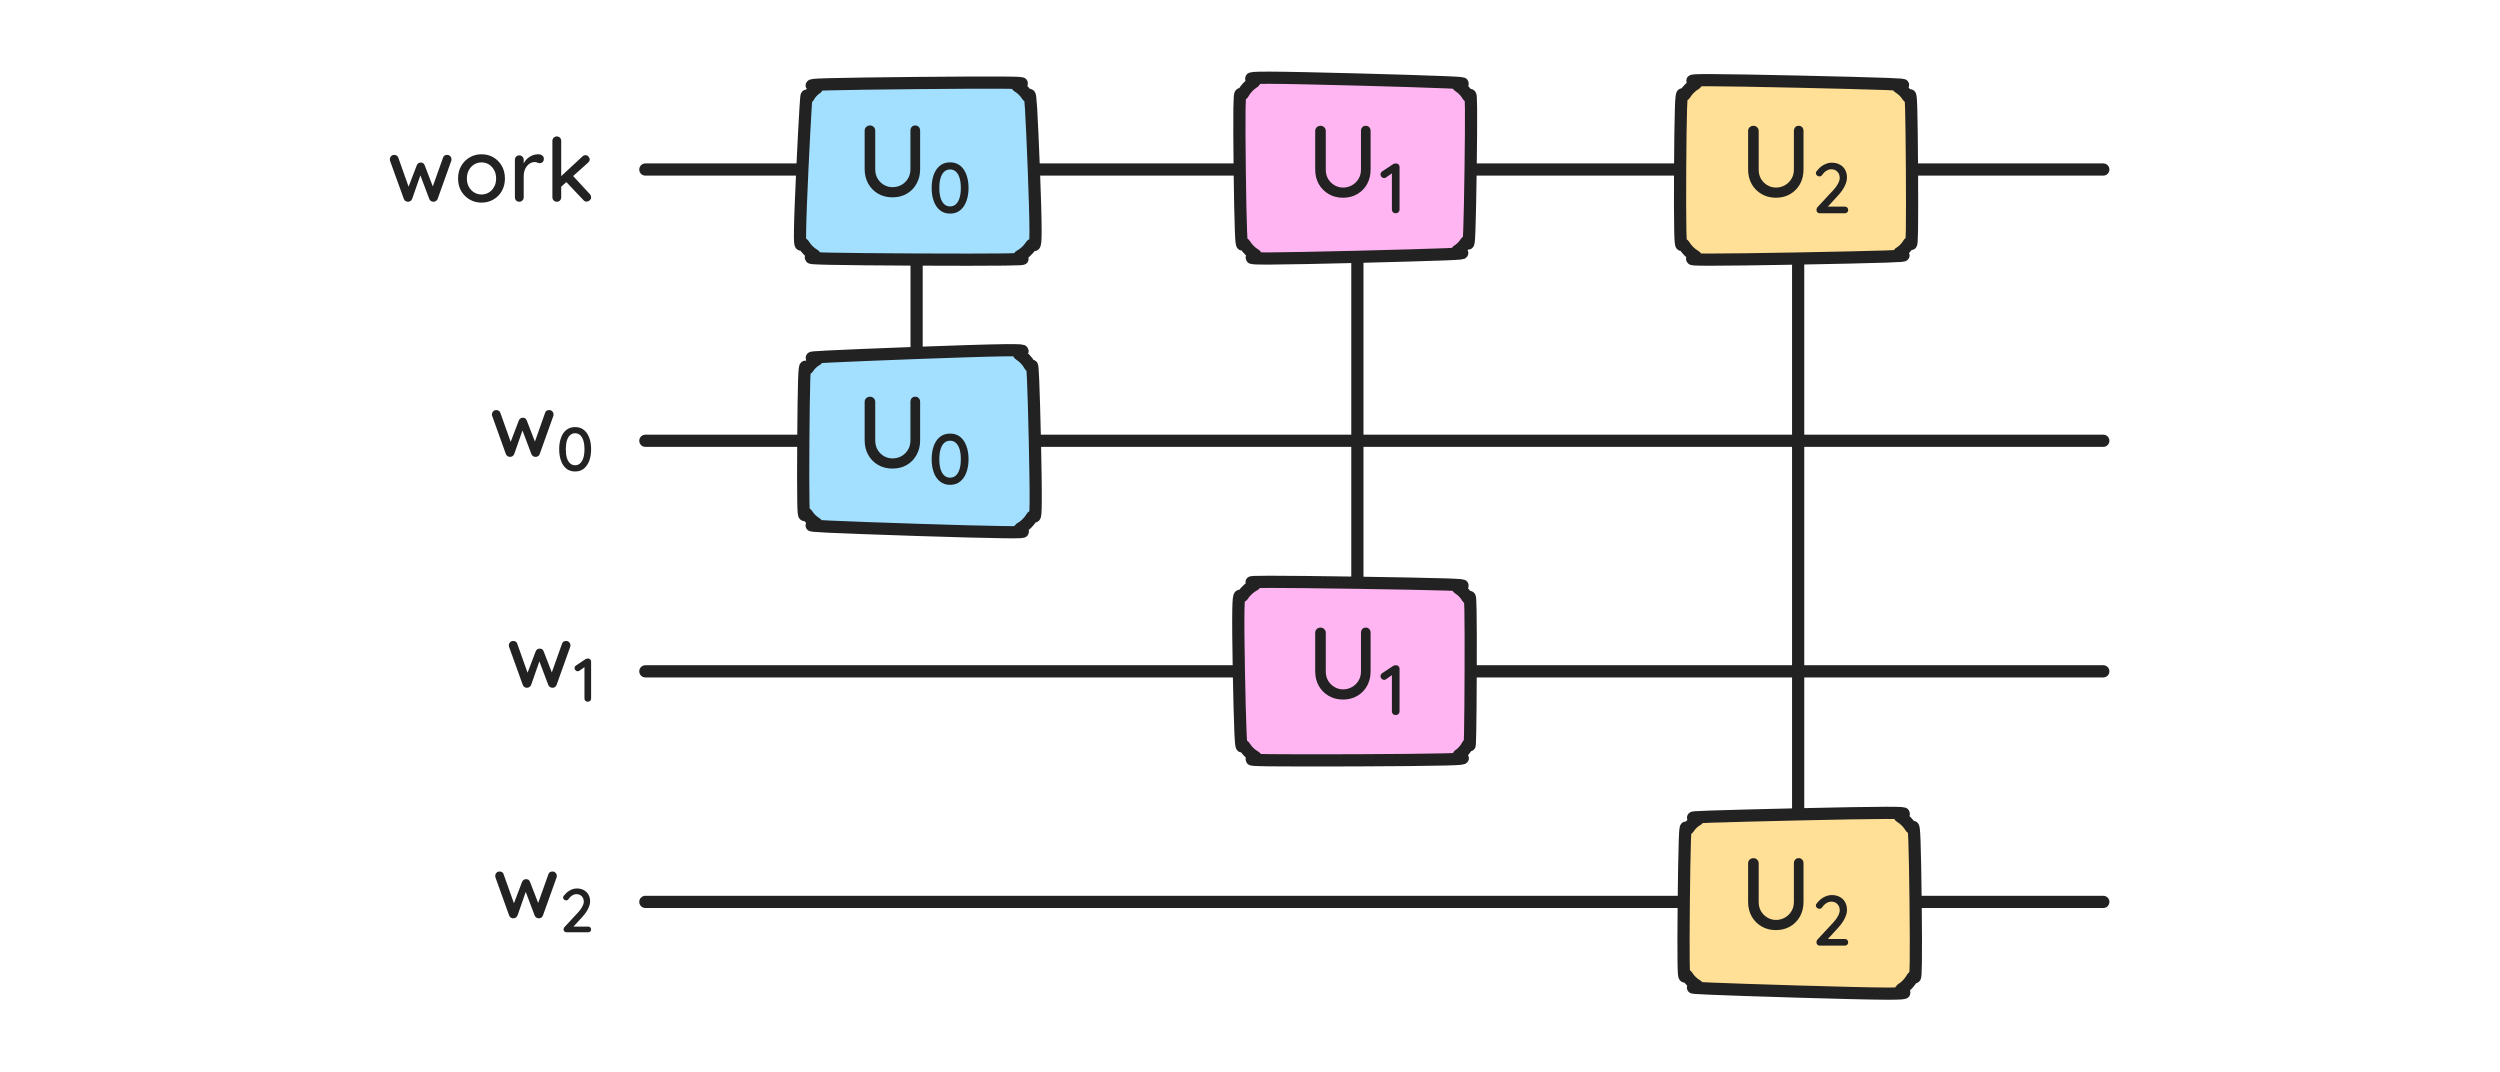
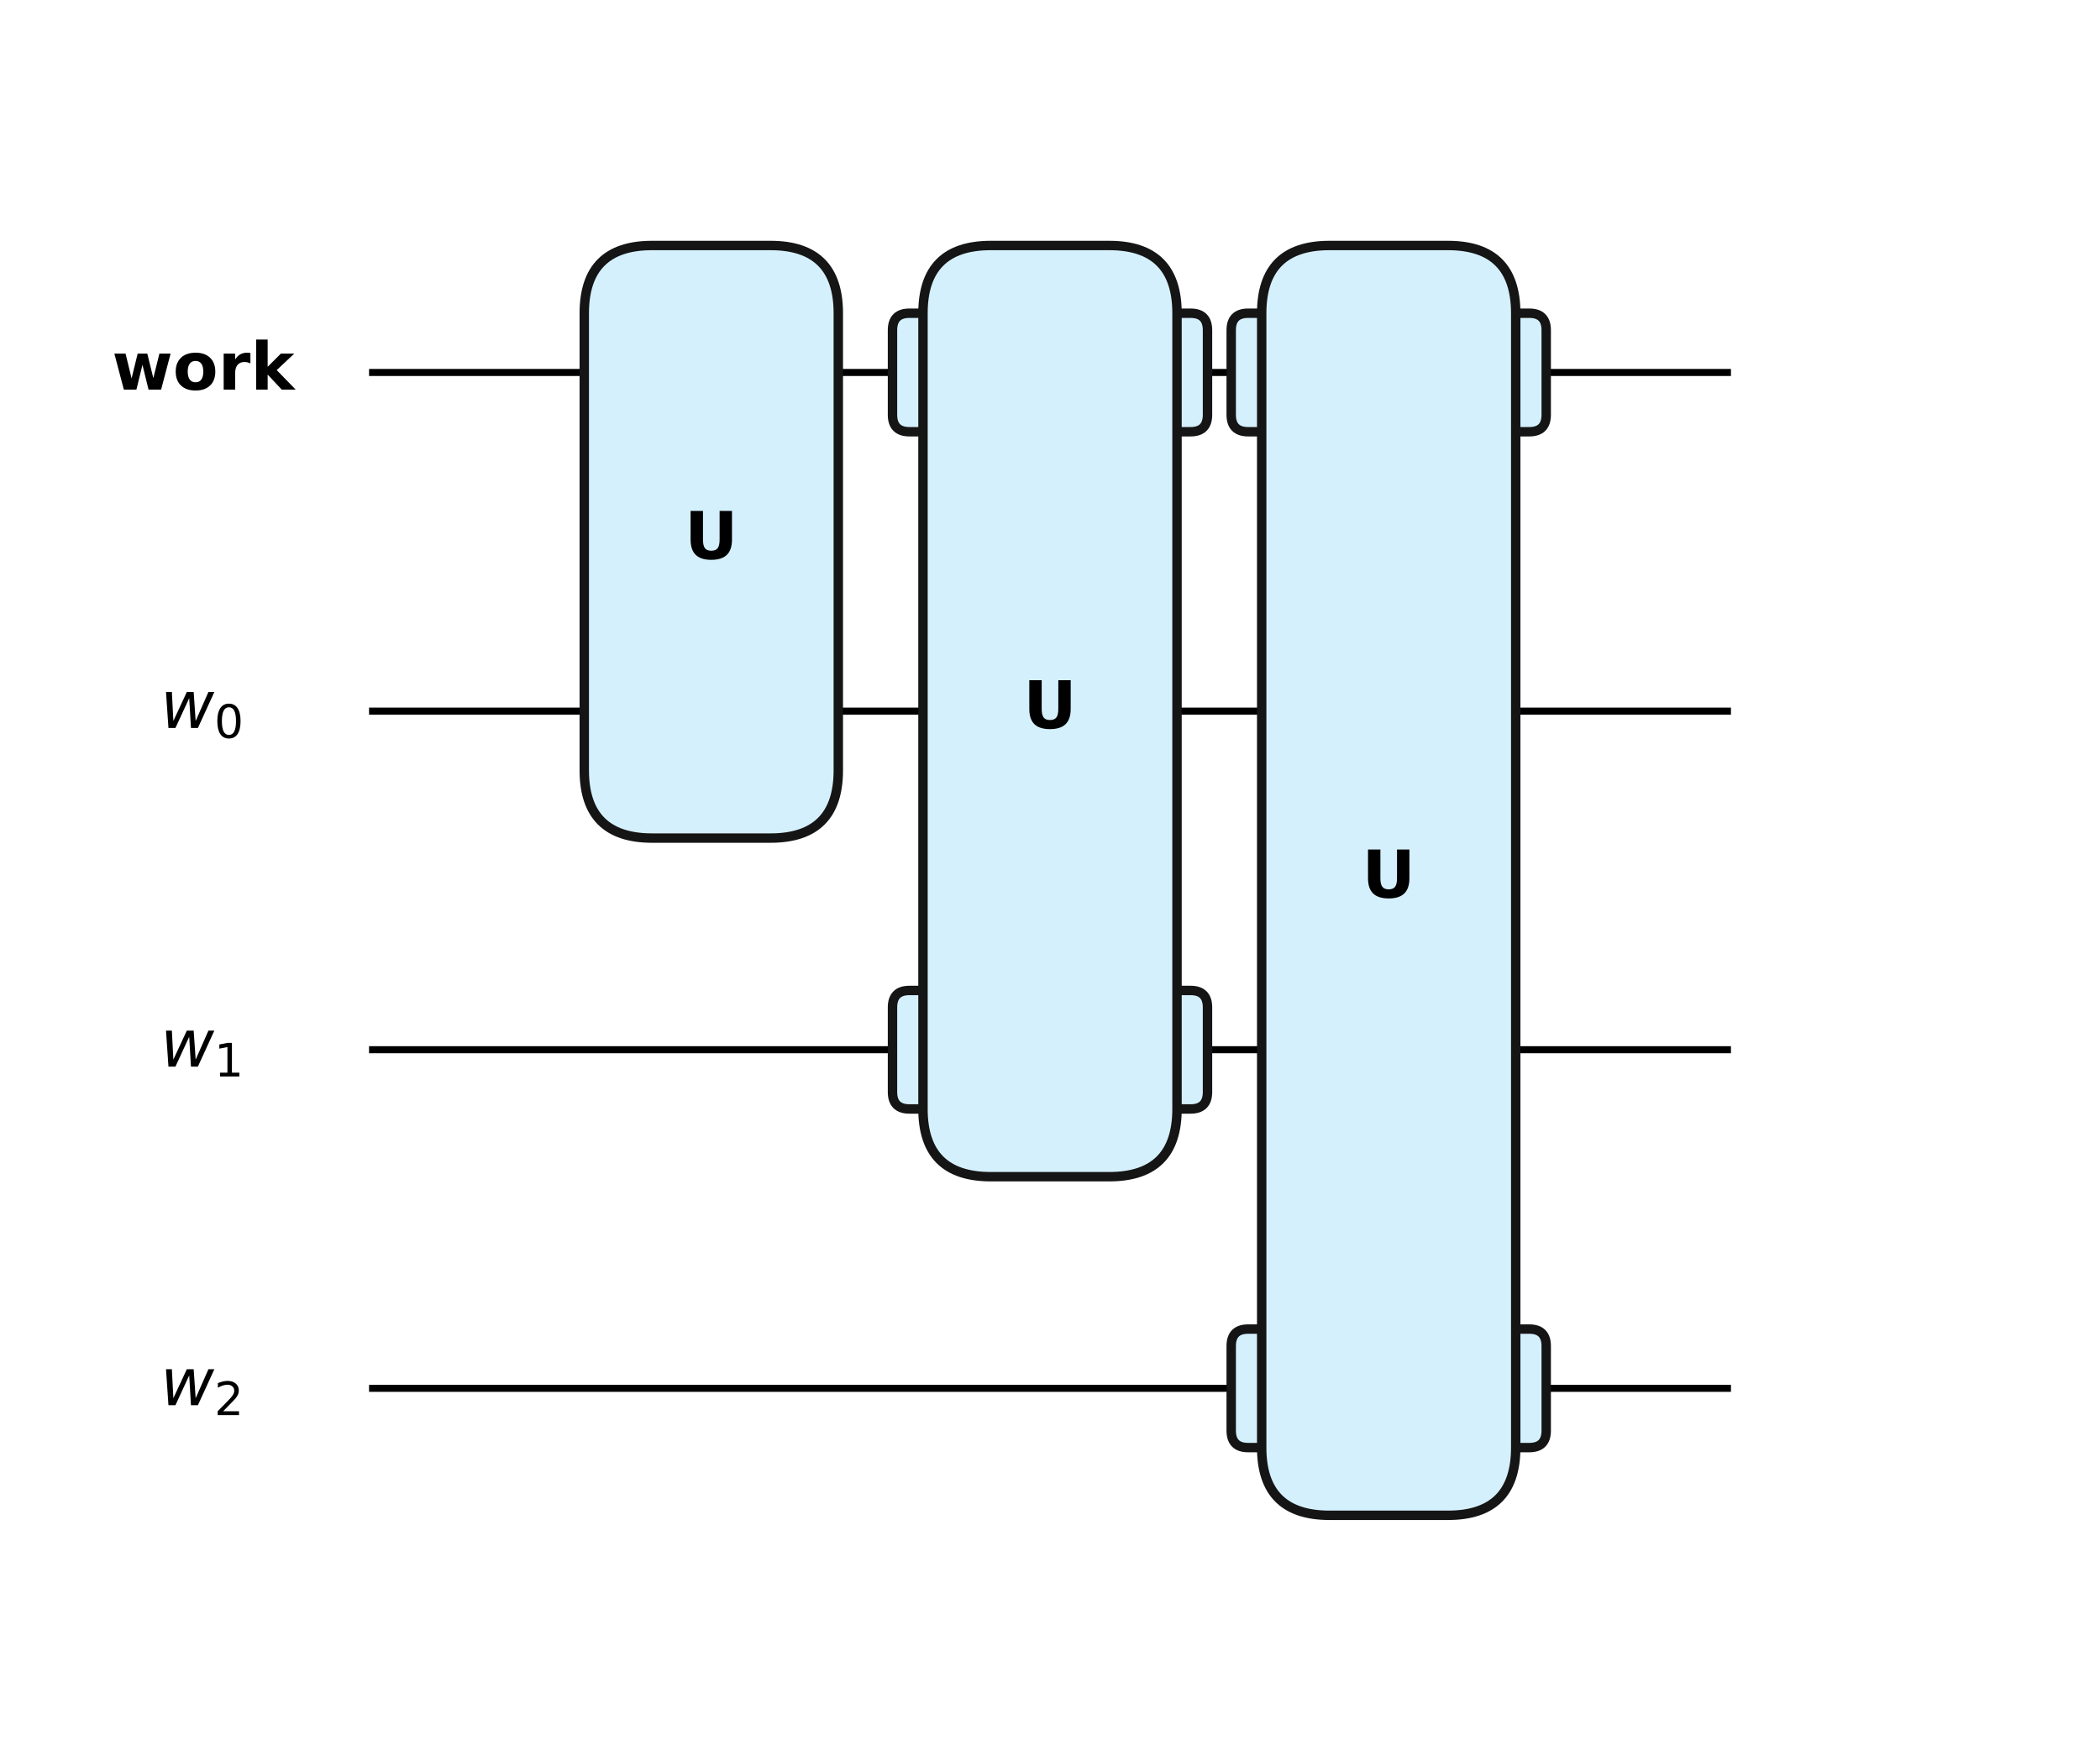
- <svg xmlns="http://www.w3.org/2000/svg" viewBox="-95.17 -25 368.67 158" width="368.67" height="158">
-   <g stroke-linecap="round" stroke-linejoin="round">
-     <path d="M0,0C2.24,0 8.96,0 13.44,0C17.92,0 22.4,0 26.88,0C31.35,0 35.83,0 40.31,0C44.79,0 49.27,0 53.75,0C58.23,0 62.71,0 67.19,0C71.67,0 76.15,0 80.62,0C85.1,0 89.58,0 94.06,0C98.54,0 103.02,0 107.5,0C111.98,0 116.46,0 120.94,0C125.42,0 129.9,0 134.38,0C138.85,0 143.33,0 147.81,0C152.29,0 156.77,0 161.25,0C165.73,0 170.21,0 174.69,0C179.17,0 183.65,0 188.12,0C192.6,0 197.08,0 201.56,0C206.04,0 212.76,0 215,0" fill="none" stroke="#222222" stroke-width="1.8" />
-     <path d="M0,40C2.24,40 8.96,40 13.44,40C17.92,40 22.4,40 26.88,40C31.35,40 35.83,40 40.31,40C44.79,40 49.27,40 53.75,40C58.23,40 62.71,40 67.19,40C71.67,40 76.15,40 80.62,40C85.1,40 89.58,40 94.06,40C98.54,40 103.02,40 107.5,40C111.98,40 116.46,40 120.94,40C125.42,40 129.9,40 134.38,40C138.85,40 143.33,40 147.81,40C152.29,40 156.77,40 161.25,40C165.73,40 170.21,40 174.69,40C179.17,40 183.65,40 188.12,40C192.6,40 197.08,40 201.56,40C206.04,40 212.76,40 215,40" fill="none" stroke="#222222" stroke-width="1.8" />
-     <path d="M0,74C2.24,74 8.96,74 13.44,74C17.92,74 22.4,74 26.88,74C31.35,74 35.83,74 40.31,74C44.79,74 49.27,74 53.75,74C58.23,74 62.71,74 67.19,74C71.67,74 76.15,74 80.62,74C85.1,74 89.58,74 94.06,74C98.54,74 103.02,74 107.5,74C111.98,74 116.46,74 120.94,74C125.42,74 129.9,74 134.38,74C138.85,74 143.33,74 147.81,74C152.29,74 156.77,74 161.25,74C165.73,74 170.21,74 174.69,74C179.17,74 183.65,74 188.12,74C192.6,74 197.08,74 201.56,74C206.04,74 212.76,74 215,74" fill="none" stroke="#222222" stroke-width="1.8" />
-     <path d="M0,108C2.24,108 8.96,108 13.44,108C17.92,108 22.4,108 26.88,108C31.35,108 35.83,108 40.31,108C44.79,108 49.27,108 53.75,108C58.23,108 62.71,108 67.19,108C71.67,108 76.15,108 80.62,108C85.1,108 89.58,108 94.06,108C98.54,108 103.02,108 107.5,108C111.98,108 116.46,108 120.94,108C125.42,108 129.9,108 134.38,108C138.85,108 143.33,108 147.81,108C152.29,108 156.77,108 161.25,108C165.73,108 170.21,108 174.69,108C179.17,108 183.65,108 188.12,108C192.6,108 197.08,108 201.56,108C206.04,108 212.76,108 215,108" fill="none" stroke="#222222" stroke-width="1.8" />
-     <path d="M40,0C40,2.22 40,8.89 40,13.33C40,17.78 40,22.22 40,26.67C40,31.11 40,37.78 40,40" fill="none" stroke="#222222" stroke-width="1.8" />
-     <path d="M105,0C105,2.06 105,8.22 105,12.33C105,16.44 105,20.56 105,24.67C105,28.78 105,32.89 105,37C105,41.11 105,45.22 105,49.33C105,53.44 105,57.56 105,61.67C105,65.78 105,71.94 105,74" fill="none" stroke="#222222" stroke-width="1.8" />
-     <path d="M170,0C170,2.25 170,9 170,13.5C170,18 170,22.5 170,27C170,31.5 170,36 170,40.5C170,45 170,49.5 170,54C170,58.5 170,63 170,67.5C170,72 170,76.5 170,81C170,85.5 170,90 170,94.5C170,99 170,105.75 170,108" fill="none" stroke="#222222" stroke-width="1.8" />
-     <path d="M54.9,-12.29C55.45,-11.98 55.98,-11.46 56.31,-10.91C56.64,-10.36 56.67,-12.32 56.88,-9C57.08,-5.68 57.55,5.63 57.54,9C57.54,12.37 57.25,10.6 56.86,11.23C56.47,11.86 55.82,12.44 55.18,12.78C54.54,13.12 57.7,13.21 53,13.27C48.3,13.34 31.68,13.26 27,13.15C22.32,13.04 25.52,12.96 24.91,12.61C24.31,12.27 23.72,11.7 23.37,11.1C23.02,10.49 22.76,12.35 22.81,9C22.85,5.65 23.41,-5.72 23.62,-9C23.82,-12.28 23.77,-10.2 24.05,-10.7C24.32,-11.21 24.77,-11.7 25.26,-12.01C25.75,-12.32 22.38,-12.44 27,-12.57C31.62,-12.7 48.35,-12.86 53,-12.81C57.65,-12.77 54.35,-12.61 54.9,-12.29Z" fill="#A3E0FF" stroke="#222222" stroke-width="1.8" />
-     <path d="M55.16,27.27C55.77,27.64 56.34,28.25 56.68,28.87C57.02,29.5 57.03,27.65 57.18,31C57.33,34.35 57.6,45.62 57.56,49C57.53,52.38 57.35,50.63 56.97,51.29C56.59,51.95 55.94,52.58 55.28,52.94C54.62,53.31 57.71,53.53 53,53.48C48.29,53.44 31.64,52.88 27,52.66C22.36,52.44 25.71,52.46 25.18,52.16C24.65,51.85 24.15,51.36 23.83,50.83C23.52,50.3 23.36,52.3 23.3,49C23.23,45.7 23.31,34.29 23.42,31C23.54,27.71 23.67,29.75 23.98,29.26C24.29,28.76 24.78,28.31 25.29,28.03C25.79,27.75 22.38,27.81 27,27.58C31.62,27.35 48.31,26.7 53,26.65C57.69,26.6 54.54,26.9 55.16,27.27Z" fill="#A3E0FF" stroke="#222222" stroke-width="1.8" />
-     <path d="M119.92,-12.32C120.47,-11.99 120.98,-11.45 121.29,-10.9C121.6,-10.35 121.73,-12.32 121.76,-9C121.8,-5.68 121.64,5.71 121.51,9C121.38,12.29 121.3,10.23 121,10.73C120.71,11.23 120.23,11.7 119.73,12C119.23,12.29 122.62,12.31 118,12.5C113.38,12.68 96.68,13.11 92,13.12C87.32,13.13 90.54,12.91 89.94,12.57C89.34,12.22 88.77,11.66 88.42,11.07C88.06,10.48 87.96,12.34 87.83,9C87.69,5.66 87.56,-5.63 87.61,-9C87.67,-12.37 87.79,-10.57 88.15,-11.22C88.5,-11.87 89.11,-12.52 89.75,-12.9C90.39,-13.29 87.29,-13.54 92,-13.54C96.71,-13.53 113.35,-13.07 118,-12.87C122.65,-12.67 119.37,-12.65 119.92,-12.32Z" fill="#FFB5F1" stroke="#222222" stroke-width="1.8" />
-     <path d="M119.88,61.74C120.42,62.06 120.93,62.59 121.23,63.13C121.53,63.68 121.62,61.69 121.68,65C121.75,68.31 121.7,79.69 121.63,83C121.56,86.31 121.54,84.32 121.26,84.88C120.98,85.44 120.49,86.02 119.95,86.37C119.4,86.72 122.66,86.87 118,86.99C113.34,87.12 96.68,87.17 92,87.11C87.32,87.04 90.53,86.94 89.92,86.6C89.31,86.27 88.72,85.7 88.36,85.1C88,84.5 87.91,86.35 87.76,83C87.61,79.65 87.38,68.37 87.45,65C87.51,61.63 87.74,63.4 88.14,62.77C88.53,62.14 89.19,61.57 89.83,61.24C90.48,60.92 87.31,60.81 92,60.8C96.69,60.79 113.35,61.04 118,61.19C122.65,61.35 119.35,61.41 119.88,61.74Z" fill="#FFB5F1" stroke="#222222" stroke-width="1.8" />
-     <path d="M184.81,-12.13C185.33,-11.83 185.84,-11.34 186.15,-10.82C186.46,-10.3 186.56,-12.3 186.67,-9C186.77,-5.7 186.84,5.68 186.78,9C186.72,12.32 186.61,10.35 186.3,10.91C185.99,11.46 185.47,12 184.92,12.32C184.37,12.64 187.65,12.67 183,12.83C178.35,12.99 161.7,13.3 157,13.29C152.3,13.28 155.45,13.12 154.82,12.77C154.19,12.42 153.57,11.82 153.2,11.19C152.84,10.56 152.7,12.37 152.62,9C152.54,5.63 152.6,-5.65 152.72,-9C152.84,-12.35 152.96,-10.52 153.32,-11.12C153.68,-11.73 154.28,-12.3 154.89,-12.65C155.51,-12.99 152.32,-13.18 157,-13.18C161.68,-13.17 178.37,-12.79 183,-12.62C187.63,-12.44 184.28,-12.43 184.81,-12.13Z" fill="#FFE096" stroke="#222222" stroke-width="1.8" />
-     <path d="M185.06,95.44C185.65,95.78 186.22,96.35 186.57,96.94C186.92,97.53 187.02,95.66 187.15,99C187.28,102.34 187.41,113.63 187.35,117C187.3,120.37 187.18,118.56 186.82,119.21C186.47,119.85 185.88,120.49 185.24,120.88C184.6,121.26 187.71,121.54 183,121.53C178.29,121.51 161.65,120.99 157,120.79C152.35,120.59 155.64,120.64 155.08,120.33C154.52,120.02 153.97,119.49 153.64,118.94C153.31,118.38 153.17,120.32 153.11,117C153.05,113.68 153.17,102.31 153.29,99C153.41,95.69 153.5,97.68 153.81,97.16C154.13,96.64 154.65,96.14 155.18,95.86C155.72,95.57 152.36,95.6 157,95.43C161.64,95.27 178.32,94.87 183,94.87C187.68,94.87 184.46,95.09 185.06,95.44Z" fill="#FFE096" stroke="#222222" stroke-width="1.8" />
-     <path d="M39.8,-6.5Q40.13,-6.5 40.32,-6.28Q40.52,-6.07 40.52,-5.74L40.52,-0.05Q40.52,1.15 39.99,2.09Q39.47,3.04 38.55,3.57Q37.64,4.1 36.44,4.1Q35.25,4.1 34.33,3.57Q33.41,3.04 32.87,2.09Q32.34,1.15 32.34,-0.05L32.34,-5.74Q32.34,-6.07 32.57,-6.28Q32.79,-6.5 33.15,-6.5Q33.44,-6.5 33.67,-6.28Q33.9,-6.07 33.9,-5.74L33.9,-0.05Q33.9,0.74 34.25,1.34Q34.61,1.93 35.19,2.27Q35.78,2.6 36.44,2.6Q37.16,2.6 37.76,2.27Q38.36,1.93 38.72,1.34Q39.09,0.74 39.09,-0.05L39.09,-5.74Q39.09,-6.07 39.28,-6.28Q39.47,-6.5 39.8,-6.5ZM44.94,6.5Q44.06,6.5 43.45,6.01Q42.84,5.52 42.53,4.67Q42.22,3.81 42.22,2.72Q42.22,1.62 42.53,0.76Q42.84,-0.09 43.45,-0.58Q44.06,-1.06 44.94,-1.06Q45.82,-1.06 46.42,-0.58Q47.03,-0.09 47.34,0.76Q47.66,1.62 47.66,2.72Q47.66,3.81 47.34,4.67Q47.03,5.52 46.42,6.01Q45.82,6.5 44.94,6.5ZM44.94,5.44Q45.43,5.44 45.78,5.13Q46.14,4.81 46.33,4.2Q46.52,3.59 46.52,2.72Q46.52,1.84 46.33,1.23Q46.14,0.62 45.78,0.3Q45.43,-0.01 44.94,-0.01Q44.45,-0.01 44.09,0.3Q43.73,0.62 43.54,1.23Q43.35,1.84 43.35,2.72Q43.35,3.59 43.54,4.2Q43.73,4.81 44.09,5.13Q44.45,5.44 44.94,5.44Z" fill="#222222" stroke="none" />
-     <path d="M39.8,33.5Q40.13,33.5 40.32,33.72Q40.52,33.93 40.52,34.26L40.52,39.95Q40.52,41.15 39.99,42.09Q39.47,43.04 38.55,43.57Q37.64,44.1 36.44,44.1Q35.25,44.1 34.33,43.57Q33.41,43.04 32.87,42.09Q32.34,41.15 32.34,39.95L32.34,34.26Q32.34,33.93 32.57,33.72Q32.79,33.5 33.15,33.5Q33.44,33.5 33.67,33.72Q33.9,33.93 33.9,34.26L33.9,39.95Q33.9,40.74 34.25,41.34Q34.61,41.93 35.19,42.27Q35.78,42.6 36.44,42.6Q37.16,42.6 37.76,42.27Q38.36,41.93 38.72,41.34Q39.09,40.74 39.09,39.95L39.09,34.26Q39.09,33.93 39.28,33.72Q39.47,33.5 39.8,33.5ZM44.94,46.5Q44.06,46.5 43.45,46.01Q42.84,45.52 42.53,44.67Q42.22,43.81 42.22,42.72Q42.22,41.62 42.53,40.76Q42.84,39.91 43.45,39.42Q44.06,38.94 44.94,38.94Q45.82,38.94 46.42,39.42Q47.03,39.91 47.34,40.76Q47.66,41.62 47.66,42.72Q47.66,43.81 47.34,44.67Q47.03,45.52 46.42,46.01Q45.82,46.5 44.94,46.5ZM44.94,45.44Q45.43,45.44 45.78,45.13Q46.14,44.81 46.33,44.2Q46.52,43.59 46.52,42.72Q46.52,41.84 46.33,41.23Q46.14,40.62 45.78,40.3Q45.43,39.99 44.94,39.99Q44.45,39.99 44.09,40.3Q43.73,40.62 43.54,41.23Q43.35,41.84 43.35,42.72Q43.35,43.59 43.54,44.2Q43.73,44.81 44.09,45.13Q44.45,45.44 44.94,45.44Z" fill="#222222" stroke="none" />
-     <path d="M106.23,-6.45Q106.57,-6.45 106.76,-6.23Q106.95,-6.01 106.95,-5.68L106.95,0Q106.95,1.2 106.43,2.15Q105.9,3.09 104.99,3.62Q104.08,4.16 102.88,4.16Q101.69,4.16 100.77,3.62Q99.85,3.09 99.31,2.15Q98.78,1.2 98.78,0L98.78,-5.68Q98.78,-6.01 99,-6.23Q99.23,-6.45 99.59,-6.45Q99.88,-6.45 100.11,-6.23Q100.34,-6.01 100.34,-5.68L100.34,0Q100.34,0.8 100.69,1.39Q101.05,1.98 101.63,2.32Q102.22,2.66 102.88,2.66Q103.6,2.66 104.2,2.32Q104.8,1.98 105.16,1.39Q105.53,0.8 105.53,0L105.53,-5.68Q105.53,-6.01 105.72,-6.23Q105.9,-6.45 106.23,-6.45ZM110.64,6.45Q110.4,6.45 110.24,6.29Q110.09,6.14 110.09,5.91L110.09,0.28L110.22,0.47L109.25,1.15Q109.12,1.26 108.94,1.26Q108.73,1.26 108.57,1.1Q108.41,0.93 108.41,0.72Q108.41,0.44 108.68,0.26L110.28,-0.8Q110.37,-0.86 110.48,-0.88Q110.59,-0.9 110.68,-0.9Q110.93,-0.9 111.07,-0.75Q111.22,-0.6 111.22,-0.37L111.22,5.91Q111.22,6.14 111.06,6.29Q110.89,6.45 110.64,6.45Z" fill="#222222" stroke="none" />
-     <path d="M106.23,67.55Q106.57,67.55 106.76,67.77Q106.95,67.99 106.95,68.32L106.95,74Q106.95,75.2 106.43,76.15Q105.9,77.09 104.99,77.62Q104.08,78.16 102.88,78.16Q101.69,78.16 100.77,77.62Q99.85,77.09 99.31,76.15Q98.78,75.2 98.78,74L98.78,68.32Q98.78,67.99 99,67.77Q99.23,67.55 99.59,67.55Q99.88,67.55 100.11,67.77Q100.34,67.99 100.34,68.32L100.34,74Q100.34,74.8 100.69,75.39Q101.05,75.98 101.63,76.32Q102.22,76.66 102.88,76.66Q103.6,76.66 104.2,76.32Q104.8,75.98 105.16,75.39Q105.53,74.8 105.53,74L105.53,68.32Q105.53,67.99 105.72,67.77Q105.9,67.55 106.23,67.55ZM110.64,80.45Q110.4,80.45 110.24,80.29Q110.09,80.14 110.09,79.91L110.09,74.28L110.22,74.47L109.25,75.15Q109.12,75.26 108.94,75.26Q108.73,75.26 108.57,75.1Q108.41,74.93 108.41,74.72Q108.41,74.44 108.68,74.26L110.28,73.2Q110.37,73.14 110.48,73.12Q110.59,73.1 110.68,73.1Q110.93,73.1 111.07,73.25Q111.22,73.4 111.22,73.63L111.22,79.91Q111.22,80.14 111.06,80.29Q110.89,80.45 110.64,80.45Z" fill="#222222" stroke="none" />
-     <path d="M170.08,-6.45Q170.41,-6.45 170.6,-6.23Q170.79,-6.01 170.79,-5.68L170.79,0Q170.79,1.2 170.27,2.15Q169.74,3.09 168.83,3.62Q167.92,4.16 166.72,4.16Q165.53,4.16 164.61,3.62Q163.69,3.09 163.15,2.15Q162.62,1.2 162.62,0L162.62,-5.68Q162.62,-6.01 162.84,-6.23Q163.07,-6.45 163.43,-6.45Q163.72,-6.45 163.95,-6.23Q164.18,-6.01 164.18,-5.68L164.18,0Q164.18,0.8 164.53,1.39Q164.89,1.98 165.47,2.32Q166.06,2.66 166.72,2.66Q167.44,2.66 168.04,2.32Q168.64,1.98 169,1.39Q169.37,0.8 169.37,0L169.37,-5.68Q169.37,-6.01 169.56,-6.23Q169.74,-6.45 170.08,-6.45ZM176.89,5.47Q177.1,5.47 177.24,5.61Q177.38,5.76 177.38,5.97Q177.38,6.18 177.24,6.31Q177.1,6.45 176.89,6.45L173.2,6.45Q172.97,6.45 172.83,6.31Q172.7,6.18 172.7,5.94Q172.7,5.73 172.84,5.56L175.19,3.03Q175.64,2.55 175.88,2.08Q176.13,1.61 176.13,1.25Q176.13,0.67 175.78,0.32Q175.44,-0.04 174.87,-0.04Q174.63,-0.04 174.38,0.07Q174.14,0.18 173.92,0.36Q173.71,0.55 173.55,0.79Q173.44,0.93 173.34,0.98Q173.23,1.02 173.14,1.02Q172.94,1.02 172.78,0.88Q172.61,0.73 172.61,0.55Q172.61,0.4 172.71,0.26Q172.8,0.13 172.95,-0.02Q173.18,-0.3 173.51,-0.53Q173.84,-0.75 174.21,-0.88Q174.58,-1.01 174.93,-1.01Q175.63,-1.01 176.14,-0.73Q176.65,-0.46 176.92,0.03Q177.2,0.52 177.2,1.2Q177.2,1.77 176.86,2.45Q176.52,3.14 175.91,3.8L174.28,5.58L174.17,5.47L176.89,5.47Z" fill="#222222" stroke="none" />
-     <path d="M170.08,101.55Q170.41,101.55 170.6,101.77Q170.79,101.99 170.79,102.32L170.79,108Q170.79,109.2 170.27,110.15Q169.74,111.09 168.83,111.62Q167.92,112.16 166.72,112.16Q165.53,112.16 164.61,111.62Q163.69,111.09 163.15,110.15Q162.62,109.2 162.62,108L162.62,102.32Q162.62,101.99 162.84,101.77Q163.07,101.55 163.43,101.55Q163.72,101.55 163.95,101.77Q164.18,101.99 164.18,102.32L164.18,108Q164.18,108.8 164.53,109.39Q164.89,109.98 165.47,110.32Q166.06,110.66 166.72,110.66Q167.44,110.66 168.04,110.32Q168.64,109.98 169,109.39Q169.37,108.8 169.37,108L169.37,102.32Q169.37,101.99 169.56,101.77Q169.74,101.55 170.08,101.55ZM176.89,113.47Q177.1,113.47 177.24,113.61Q177.38,113.76 177.38,113.97Q177.38,114.18 177.24,114.31Q177.1,114.45 176.89,114.45L173.2,114.45Q172.97,114.45 172.83,114.31Q172.7,114.18 172.7,113.94Q172.7,113.73 172.84,113.56L175.19,111.03Q175.64,110.55 175.88,110.08Q176.13,109.61 176.13,109.25Q176.13,108.67 175.78,108.32Q175.44,107.96 174.87,107.96Q174.63,107.96 174.38,108.07Q174.14,108.18 173.92,108.36Q173.71,108.55 173.55,108.79Q173.44,108.93 173.34,108.98Q173.23,109.02 173.14,109.02Q172.94,109.02 172.78,108.88Q172.61,108.73 172.61,108.55Q172.61,108.4 172.71,108.26Q172.8,108.13 172.95,107.98Q173.18,107.7 173.51,107.47Q173.84,107.25 174.21,107.12Q174.58,106.99 174.93,106.99Q175.63,106.99 176.14,107.27Q176.65,107.54 176.92,108.03Q177.2,108.52 177.2,109.2Q177.2,109.77 176.86,110.45Q176.52,111.14 175.91,111.8L174.28,113.58L174.17,113.47L176.89,113.47Z" fill="#222222" stroke="none" />
-     <path d="M-29.22,-2.16Q-28.97,-2.16 -28.78,-1.97Q-28.59,-1.78 -28.59,-1.48Q-28.59,-1.42 -28.6,-1.35Q-28.62,-1.29 -28.64,-1.23L-30.63,4.33Q-30.71,4.55 -30.91,4.66Q-31.1,4.77 -31.31,4.75Q-31.69,4.72 -31.87,4.33L-33.34,0.43L-33.04,0.46L-34.39,4.33Q-34.57,4.72 -34.95,4.75Q-35.14,4.77 -35.35,4.66Q-35.55,4.55 -35.62,4.33L-37.63,-1.23Q-37.68,-1.35 -37.68,-1.48Q-37.68,-1.75 -37.5,-1.96Q-37.33,-2.16 -37.03,-2.16Q-36.82,-2.16 -36.66,-2.05Q-36.5,-1.95 -36.43,-1.74L-34.77,2.95L-35.07,2.93L-33.71,-0.62Q-33.55,-1.03 -33.12,-1.03Q-32.88,-1.03 -32.75,-0.92Q-32.62,-0.82 -32.54,-0.62L-31.17,2.94L-31.52,2.98L-29.84,-1.74Q-29.71,-2.16 -29.22,-2.16ZM-20.71,1.33Q-20.71,2.37 -21.17,3.17Q-21.62,3.97 -22.4,4.42Q-23.18,4.88 -24.16,4.88Q-25.13,4.88 -25.91,4.42Q-26.69,3.97 -27.16,3.17Q-27.62,2.37 -27.62,1.33Q-27.62,0.27 -27.16,-0.53Q-26.69,-1.33 -25.91,-1.79Q-25.13,-2.25 -24.16,-2.25Q-23.18,-2.25 -22.4,-1.79Q-21.62,-1.33 -21.17,-0.53Q-20.71,0.27 -20.71,1.33ZM-22.01,1.33Q-22.01,0.61 -22.3,0.09Q-22.59,-0.44 -23.07,-0.75Q-23.56,-1.05 -24.16,-1.05Q-24.76,-1.05 -25.25,-0.75Q-25.74,-0.44 -26.03,0.09Q-26.32,0.61 -26.32,1.33Q-26.32,2.02 -26.03,2.55Q-25.74,3.08 -25.25,3.38Q-24.76,3.68 -24.16,3.68Q-23.56,3.68 -23.07,3.38Q-22.59,3.08 -22.3,2.55Q-22.01,2.02 -22.01,1.33ZM-18.59,4.75Q-18.88,4.75 -19.06,4.56Q-19.24,4.37 -19.24,4.08L-19.24,-1.43Q-19.24,-1.72 -19.06,-1.9Q-18.88,-2.09 -18.59,-2.09Q-18.32,-2.09 -18.13,-1.9Q-17.94,-1.72 -17.94,-1.43L-17.94,0.03L-18.07,-0.53Q-17.97,-0.9 -17.76,-1.21Q-17.54,-1.52 -17.24,-1.75Q-16.94,-1.99 -16.57,-2.12Q-16.2,-2.25 -15.8,-2.25Q-15.46,-2.25 -15.21,-2.07Q-14.97,-1.88 -14.97,-1.61Q-14.97,-1.26 -15.15,-1.1Q-15.33,-0.94 -15.55,-0.94Q-15.75,-0.94 -15.93,-1.02Q-16.11,-1.1 -16.36,-1.1Q-16.63,-1.1 -16.92,-0.96Q-17.2,-0.82 -17.44,-0.54Q-17.67,-0.26 -17.81,0.12Q-17.94,0.49 -17.94,0.96L-17.94,4.08Q-17.94,4.37 -18.13,4.56Q-18.32,4.75 -18.59,4.75ZM-13.06,4.75Q-13.33,4.75 -13.52,4.56Q-13.71,4.37 -13.71,4.08L-13.71,-4.21Q-13.71,-4.5 -13.52,-4.69Q-13.33,-4.88 -13.06,-4.88Q-12.77,-4.88 -12.59,-4.69Q-12.41,-4.5 -12.41,-4.21L-12.41,4.08Q-12.41,4.37 -12.59,4.56Q-12.77,4.75 -13.06,4.75ZM-8.82,-2.12Q-8.57,-2.12 -8.39,-1.91Q-8.21,-1.7 -8.21,-1.49Q-8.21,-1.23 -8.45,-1.01L-12.52,2.63L-12.58,1.13L-9.3,-1.91Q-9.09,-2.12 -8.82,-2.12ZM-8.66,4.73Q-8.94,4.73 -9.13,4.51L-11.73,1.77L-10.74,0.86L-8.21,3.6Q-8,3.82 -8,4.1Q-8,4.38 -8.23,4.56Q-8.45,4.73 -8.66,4.73Z" fill="#222222" stroke="none" />
-     <path d="M-14.16,35.47Q-13.92,35.47 -13.73,35.66Q-13.54,35.85 -13.54,36.15Q-13.54,36.21 -13.55,36.28Q-13.56,36.34 -13.59,36.39L-15.58,41.96Q-15.66,42.18 -15.85,42.29Q-16.05,42.4 -16.26,42.37Q-16.63,42.35 -16.81,41.96L-18.28,38.06L-17.98,38.08L-19.34,41.96Q-19.52,42.35 -19.9,42.37Q-20.09,42.4 -20.29,42.29Q-20.49,42.18 -20.57,41.96L-22.57,36.39Q-22.63,36.28 -22.63,36.15Q-22.63,35.87 -22.45,35.67Q-22.27,35.47 -21.98,35.47Q-21.77,35.47 -21.61,35.58Q-21.44,35.68 -21.38,35.89L-19.71,40.58L-20.01,40.55L-18.66,37.01Q-18.49,36.6 -18.06,36.6Q-17.83,36.6 -17.7,36.71Q-17.57,36.81 -17.49,37.01L-16.11,40.57L-16.46,40.61L-14.79,35.89Q-14.66,35.47 -14.16,35.47ZM-10.36,44.53Q-11.12,44.53 -11.65,44.11Q-12.18,43.68 -12.44,42.94Q-12.71,42.2 -12.71,41.25Q-12.71,40.3 -12.44,39.56Q-12.18,38.81 -11.65,38.4Q-11.12,37.98 -10.36,37.98Q-9.59,37.98 -9.07,38.4Q-8.55,38.81 -8.27,39.56Q-8,40.3 -8,41.25Q-8,42.2 -8.27,42.94Q-8.55,43.68 -9.07,44.11Q-9.59,44.53 -10.36,44.53ZM-10.36,43.61Q-9.93,43.61 -9.63,43.34Q-9.32,43.06 -9.15,42.54Q-8.98,42.01 -8.98,41.25Q-8.98,40.49 -9.15,39.96Q-9.32,39.43 -9.63,39.16Q-9.93,38.89 -10.36,38.89Q-10.78,38.89 -11.09,39.16Q-11.4,39.43 -11.57,39.96Q-11.73,40.49 -11.73,41.25Q-11.73,42.01 -11.57,42.54Q-11.4,43.06 -11.09,43.34Q-10.78,43.61 -10.36,43.61Z" fill="#222222" stroke="none" />
-     <path d="M-11.67,69.52Q-11.42,69.52 -11.24,69.71Q-11.05,69.89 -11.05,70.19Q-11.05,70.26 -11.06,70.32Q-11.07,70.39 -11.1,70.44L-13.09,76Q-13.17,76.22 -13.36,76.34Q-13.56,76.45 -13.76,76.42Q-14.14,76.39 -14.32,76L-15.79,72.1L-15.49,72.13L-16.84,76Q-17.03,76.39 -17.4,76.42Q-17.6,76.45 -17.8,76.34Q-18,76.22 -18.08,76L-20.08,70.44Q-20.13,70.32 -20.13,70.19Q-20.13,69.92 -19.96,69.72Q-19.78,69.52 -19.48,69.52Q-19.28,69.52 -19.11,69.62Q-18.95,69.72 -18.89,69.93L-17.22,74.63L-17.52,74.6L-16.17,71.05Q-16,70.65 -15.57,70.65Q-15.34,70.65 -15.21,70.75Q-15.08,70.86 -15,71.05L-13.62,74.61L-13.97,74.65L-12.29,69.93Q-12.16,69.52 -11.67,69.52ZM-8.5,78.48Q-8.71,78.48 -8.85,78.35Q-8.98,78.22 -8.98,78.02L-8.98,73.14L-8.86,73.3L-9.71,73.9Q-9.82,73.99 -9.97,73.99Q-10.16,73.99 -10.3,73.85Q-10.44,73.71 -10.44,73.51Q-10.44,73.28 -10.2,73.12L-8.82,72.2Q-8.74,72.15 -8.64,72.13Q-8.55,72.11 -8.46,72.11Q-8.26,72.11 -8.13,72.25Q-8,72.38 -8,72.58L-8,78.02Q-8,78.22 -8.14,78.35Q-8.28,78.48 -8.5,78.48Z" fill="#222222" stroke="none" />
-     <path d="M-13.68,103.52Q-13.43,103.52 -13.25,103.71Q-13.06,103.89 -13.06,104.19Q-13.06,104.26 -13.07,104.32Q-13.08,104.39 -13.11,104.44L-15.1,110Q-15.18,110.22 -15.37,110.34Q-15.57,110.45 -15.77,110.42Q-16.15,110.39 -16.33,110L-17.8,106.1L-17.5,106.13L-18.85,110Q-19.04,110.39 -19.41,110.42Q-19.61,110.45 -19.81,110.34Q-20.01,110.22 -20.09,110L-22.09,104.44Q-22.14,104.32 -22.14,104.19Q-22.14,103.92 -21.97,103.72Q-21.79,103.52 -21.49,103.52Q-21.29,103.52 -21.12,103.62Q-20.96,103.72 -20.9,103.93L-19.23,108.63L-19.53,108.6L-18.18,105.05Q-18.01,104.65 -17.58,104.65Q-17.35,104.65 -17.22,104.75Q-17.09,104.86 -17.01,105.05L-15.63,108.61L-15.98,108.65L-14.3,103.93Q-14.17,103.52 -13.68,103.52ZM-8.43,111.64Q-8.25,111.64 -8.12,111.76Q-8,111.88 -8,112.06Q-8,112.25 -8.12,112.36Q-8.25,112.48 -8.43,112.48L-11.62,112.48Q-11.82,112.48 -11.94,112.36Q-12.06,112.25 -12.06,112.05Q-12.06,111.86 -11.93,111.72L-9.9,109.53Q-9.51,109.11 -9.3,108.7Q-9.08,108.29 -9.08,107.98Q-9.08,107.48 -9.38,107.17Q-9.68,106.86 -10.18,106.86Q-10.38,106.86 -10.6,106.95Q-10.81,107.05 -11,107.21Q-11.18,107.37 -11.32,107.58Q-11.41,107.71 -11.5,107.74Q-11.59,107.78 -11.68,107.78Q-11.85,107.78 -11.99,107.66Q-12.13,107.53 -12.13,107.37Q-12.13,107.24 -12.05,107.12Q-11.97,107 -11.84,106.88Q-11.64,106.63 -11.35,106.44Q-11.07,106.24 -10.75,106.13Q-10.43,106.02 -10.12,106.02Q-9.52,106.02 -9.08,106.26Q-8.64,106.5 -8.4,106.92Q-8.15,107.35 -8.15,107.93Q-8.15,108.42 -8.45,109.02Q-8.75,109.62 -9.27,110.19L-10.68,111.73L-10.78,111.64L-8.43,111.64Z" fill="#222222" stroke="none" />
+ <svg xmlns="http://www.w3.org/2000/svg" xmlns:xlink="http://www.w3.org/1999/xlink" width="446.4pt" height="374.4pt" viewBox="0 0 446.4 374.4" version="1.1">
+   <defs>
+     <style type="text/css">*{stroke-linejoin: round; stroke-linecap: butt}</style>
+   </defs>
+   <g id="figure_1">
+     <g id="patch_1">
+       <path d="M 0 374.4  L 446.4 374.4  L 446.4 -0  L 0 -0  L 0 374.4  z " style="fill: none" />
+     </g>
+     <g id="axes_1">
+       <g id="line2d_1">
+         <path d="M 79.2 79.2  L 367.2 79.2  " clip-path="url(#pc806b8a65f)" style="fill: none; stroke: #000000; stroke-width: 1.5; stroke-linecap: square" />
+       </g>
+       <g id="line2d_2">
+         <path d="M 79.2 151.2  L 367.2 151.2  " clip-path="url(#pc806b8a65f)" style="fill: none; stroke: #000000; stroke-width: 1.5; stroke-linecap: square" />
+       </g>
+       <g id="line2d_3">
+         <path d="M 79.2 223.2  L 367.2 223.2  " clip-path="url(#pc806b8a65f)" style="fill: none; stroke: #000000; stroke-width: 1.5; stroke-linecap: square" />
+       </g>
+       <g id="line2d_4">
+         <path d="M 79.2 295.2  L 367.2 295.2  " clip-path="url(#pc806b8a65f)" style="fill: none; stroke: #000000; stroke-width: 1.5; stroke-linecap: square" />
+       </g>
+       <g id="text_1">
+         <g transform="translate(23.81656 82.83727) scale(0.14 -0.14)">
+           <defs>
+             <path id="DejaVuSans-Bold-5a" d="M 225 3500  L 1313 3500  L 1900 1088  L 2491 3500  L 3425 3500  L 4013 1113  L 4603 3500  L 5691 3500  L 4769 0  L 3547 0  L 2956 2406  L 2369 0  L 1147 0  L 225 3500  z " transform="scale(0.015625)" />
+             <path id="DejaVuSans-Bold-52" d="M 2203 2784  Q 1831 2784 1636 2517  Q 1441 2250 1441 1747  Q 1441 1244 1636 976  Q 1831 709 2203 709  Q 2569 709 2762 976  Q 2956 1244 2956 1747  Q 2956 2250 2762 2517  Q 2569 2784 2203 2784  z M 2203 3584  Q 3106 3584 3614 3096  Q 4122 2609 4122 1747  Q 4122 884 3614 396  Q 3106 -91 2203 -91  Q 1297 -91 786 396  Q 275 884 275 1747  Q 275 2609 786 3096  Q 1297 3584 2203 3584  z " transform="scale(0.015625)" />
+             <path id="DejaVuSans-Bold-55" d="M 3138 2547  Q 2991 2616 2845 2648  Q 2700 2681 2553 2681  Q 2122 2681 1889 2404  Q 1656 2128 1656 1613  L 1656 0  L 538 0  L 538 3500  L 1656 3500  L 1656 2925  Q 1872 3269 2151 3426  Q 2431 3584 2822 3584  Q 2878 3584 2943 3579  Q 3009 3575 3134 3559  L 3138 2547  z " transform="scale(0.015625)" />
+             <path id="DejaVuSans-Bold-4e" d="M 538 4863  L 1656 4863  L 1656 2216  L 2944 3500  L 4244 3500  L 2534 1894  L 4378 0  L 3022 0  L 1656 1459  L 1656 0  L 538 0  L 538 4863  z " transform="scale(0.015625)" />
+           </defs>
+           <use xlink:href="#DejaVuSans-Bold-5a" />
+           <use xlink:href="#DejaVuSans-Bold-52" transform="translate(92.39062 0)" />
+           <use xlink:href="#DejaVuSans-Bold-55" transform="translate(161.0938 0)" />
+           <use xlink:href="#DejaVuSans-Bold-4e" transform="translate(210.4062 0)" />
+         </g>
+       </g>
+       <g id="text_2">
+         <g transform="translate(34.1 154.8367) scale(0.14 -0.14)">
+           <defs>
+             <path id="DejaVuSans-Oblique-5a" d="M 544 3500  L 1113 3500  L 1259 684  L 2566 3500  L 3231 3500  L 3425 684  L 4666 3500  L 5241 3500  L 3641 0  L 2969 0  L 2797 2900  L 1459 0  L 781 0  L 544 3500  z " transform="scale(0.015625)" />
+             <path id="DejaVuSans-13" d="M 2034 4250  Q 1547 4250 1301 3770  Q 1056 3291 1056 2328  Q 1056 1369 1301 889  Q 1547 409 2034 409  Q 2525 409 2770 889  Q 3016 1369 3016 2328  Q 3016 3291 2770 3770  Q 2525 4250 2034 4250  z M 2034 4750  Q 2819 4750 3233 4129  Q 3647 3509 3647 2328  Q 3647 1150 3233 529  Q 2819 -91 2034 -91  Q 1250 -91 836 529  Q 422 1150 422 2328  Q 422 3509 836 4129  Q 1250 4750 2034 4750  z " transform="scale(0.015625)" />
+           </defs>
+           <use xlink:href="#DejaVuSans-Oblique-5a" transform="translate(0 0.3125)" />
+           <use xlink:href="#DejaVuSans-13" transform="translate(81.78711 -14.68745) scale(0.7)" />
+         </g>
+       </g>
+       <g id="text_3">
+         <g transform="translate(34.1 226.8367) scale(0.14 -0.14)">
+           <defs>
+             <path id="DejaVuSans-14" d="M 794 531  L 1825 531  L 1825 4091  L 703 3866  L 703 4441  L 1819 4666  L 2450 4666  L 2450 531  L 3481 531  L 3481 0  L 794 0  L 794 531  z " transform="scale(0.015625)" />
+           </defs>
+           <use xlink:href="#DejaVuSans-Oblique-5a" transform="translate(0 0.3125)" />
+           <use xlink:href="#DejaVuSans-14" transform="translate(81.78711 -14.68745) scale(0.7)" />
+         </g>
+       </g>
+       <g id="text_4">
+         <g transform="translate(34.1 298.8367) scale(0.14 -0.14)">
+           <defs>
+             <path id="DejaVuSans-15" d="M 1228 531  L 3431 531  L 3431 0  L 469 0  L 469 531  Q 828 903 1448 1529  Q 2069 2156 2228 2338  Q 2531 2678 2651 2914  Q 2772 3150 2772 3378  Q 2772 3750 2511 3984  Q 2250 4219 1831 4219  Q 1534 4219 1204 4116  Q 875 4013 500 3803  L 500 4441  Q 881 4594 1212 4672  Q 1544 4750 1819 4750  Q 2544 4750 2975 4387  Q 3406 4025 3406 3419  Q 3406 3131 3298 2873  Q 3191 2616 2906 2266  Q 2828 2175 2409 1742  Q 1991 1309 1228 531  z " transform="scale(0.015625)" />
+           </defs>
+           <use xlink:href="#DejaVuSans-Oblique-5a" transform="translate(0 0.3125)" />
+           <use xlink:href="#DejaVuSans-15" transform="translate(81.78711 -14.68745) scale(0.7)" />
+         </g>
+       </g>
+       <g id="patch_2">
+         <path d="M 193.32 210.6  L 196.2 210.6  Q 199.8 210.6 199.8 214.2  L 199.8 232.2  Q 199.8 235.8 196.2 235.8  L 193.32 235.8  Q 189.72 235.8 189.72 232.2  L 189.72 214.2  Q 189.72 210.6 193.32 210.6  z " clip-path="url(#pc806b8a65f)" style="fill: #d5f0fd; stroke: #151515; stroke-width: 2; stroke-linejoin: miter" />
+       </g>
+       <g id="patch_3">
+         <path d="M 250.2 210.6  L 253.08 210.6  Q 256.68 210.6 256.68 214.2  L 256.68 232.2  Q 256.68 235.8 253.08 235.8  L 250.2 235.8  Q 246.6 235.8 246.6 232.2  L 246.6 214.2  Q 246.6 210.6 250.2 210.6  z " clip-path="url(#pc806b8a65f)" style="fill: #d5f0fd; stroke: #151515; stroke-width: 2; stroke-linejoin: miter" />
+       </g>
+       <g id="patch_4">
+         <path d="M 193.32 66.6  L 196.2 66.6  Q 199.8 66.6 199.8 70.2  L 199.8 88.2  Q 199.8 91.8 196.2 91.8  L 193.32 91.8  Q 189.72 91.8 189.72 88.2  L 189.72 70.2  Q 189.72 66.6 193.32 66.6  z " clip-path="url(#pc806b8a65f)" style="fill: #d5f0fd; stroke: #151515; stroke-width: 2; stroke-linejoin: miter" />
+       </g>
+       <g id="patch_5">
+         <path d="M 250.2 66.6  L 253.08 66.6  Q 256.68 66.6 256.68 70.2  L 256.68 88.2  Q 256.68 91.8 253.08 91.8  L 250.2 91.8  Q 246.6 91.8 246.6 88.2  L 246.6 70.2  Q 246.6 66.6 250.2 66.6  z " clip-path="url(#pc806b8a65f)" style="fill: #d5f0fd; stroke: #151515; stroke-width: 2; stroke-linejoin: miter" />
+       </g>
+       <g id="patch_6">
+         <path d="M 265.32 282.6  L 268.2 282.6  Q 271.8 282.6 271.8 286.2  L 271.8 304.2  Q 271.8 307.8 268.2 307.8  L 265.32 307.8  Q 261.72 307.8 261.72 304.2  L 261.72 286.2  Q 261.72 282.6 265.32 282.6  z " clip-path="url(#pc806b8a65f)" style="fill: #d5f0fd; stroke: #151515; stroke-width: 2; stroke-linejoin: miter" />
+       </g>
+       <g id="patch_7">
+         <path d="M 322.2 282.6  L 325.08 282.6  Q 328.68 282.6 328.68 286.2  L 328.68 304.2  Q 328.68 307.8 325.08 307.8  L 322.2 307.8  Q 318.6 307.8 318.6 304.2  L 318.6 286.2  Q 318.6 282.6 322.2 282.6  z " clip-path="url(#pc806b8a65f)" style="fill: #d5f0fd; stroke: #151515; stroke-width: 2; stroke-linejoin: miter" />
+       </g>
+       <g id="patch_8">
+         <path d="M 265.32 66.6  L 268.2 66.6  Q 271.8 66.6 271.8 70.2  L 271.8 88.2  Q 271.8 91.8 268.2 91.8  L 265.32 91.8  Q 261.72 91.8 261.72 88.2  L 261.72 70.2  Q 261.72 66.6 265.32 66.6  z " clip-path="url(#pc806b8a65f)" style="fill: #d5f0fd; stroke: #151515; stroke-width: 2; stroke-linejoin: miter" />
+       </g>
+       <g id="patch_9">
+         <path d="M 322.2 66.6  L 325.08 66.6  Q 328.68 66.6 328.68 70.2  L 328.68 88.2  Q 328.68 91.8 325.08 91.8  L 322.2 91.8  Q 318.6 91.8 318.6 88.2  L 318.6 70.2  Q 318.6 66.6 322.2 66.6  z " clip-path="url(#pc806b8a65f)" style="fill: #d5f0fd; stroke: #151515; stroke-width: 2; stroke-linejoin: miter" />
+       </g>
+       <g id="patch_10">
+         <path d="M 138.6 52.2  L 163.8 52.2  Q 178.2 52.2 178.2 66.6  L 178.2 163.8  Q 178.2 178.2 163.8 178.2  L 138.6 178.2  Q 124.2 178.2 124.2 163.8  L 124.2 66.6  Q 124.2 52.2 138.6 52.2  z " clip-path="url(#pc806b8a65f)" style="fill: #d5f0fd; stroke: #151515; stroke-width: 2; stroke-linejoin: miter" />
+       </g>
+       <g id="patch_11">
+         <path d="M 210.6 52.2  L 235.8 52.2  Q 250.2 52.2 250.2 66.6  L 250.2 235.8  Q 250.2 250.2 235.8 250.2  L 210.6 250.2  Q 196.2 250.2 196.2 235.8  L 196.2 66.6  Q 196.2 52.2 210.6 52.2  z " clip-path="url(#pc806b8a65f)" style="fill: #d5f0fd; stroke: #151515; stroke-width: 2; stroke-linejoin: miter" />
+       </g>
+       <g id="patch_12">
+         <path d="M 282.6 52.2  L 307.8 52.2  Q 322.2 52.2 322.2 66.6  L 322.2 307.8  Q 322.2 322.2 307.8 322.2  L 282.6 322.2  Q 268.2 322.2 268.2 307.8  L 268.2 66.6  Q 268.2 52.2 282.6 52.2  z " clip-path="url(#pc806b8a65f)" style="fill: #d5f0fd; stroke: #151515; stroke-width: 2; stroke-linejoin: miter" />
+       </g>
+       <g id="text_5">
+         <g transform="translate(145.5158 118.8367) scale(0.14 -0.14)">
+           <defs>
+             <path id="DejaVuSans-Bold-38" d="M 588 4666  L 1791 4666  L 1791 1869  Q 1791 1291 1980 1042  Q 2169 794 2597 794  Q 3028 794 3217 1042  Q 3406 1291 3406 1869  L 3406 4666  L 4609 4666  L 4609 1869  Q 4609 878 4112 393  Q 3616 -91 2597 -91  Q 1581 -91 1084 393  Q 588 878 588 1869  L 588 4666  z " transform="scale(0.015625)" />
+           </defs>
+           <use xlink:href="#DejaVuSans-Bold-38" />
+         </g>
+       </g>
+       <g id="text_6">
+         <g transform="translate(217.5158 154.8367) scale(0.14 -0.14)">
+           <use xlink:href="#DejaVuSans-Bold-38" />
+         </g>
+       </g>
+       <g id="text_7">
+         <g transform="translate(289.5158 190.8367) scale(0.14 -0.14)">
+           <use xlink:href="#DejaVuSans-Bold-38" />
+         </g>
+       </g>
+     </g>
  </g>
+   <defs>
+     <clipPath id="pc806b8a65f">
+       <rect x="7.2" y="7.2" width="432" height="360" />
+     </clipPath>
+   </defs>
</svg>
